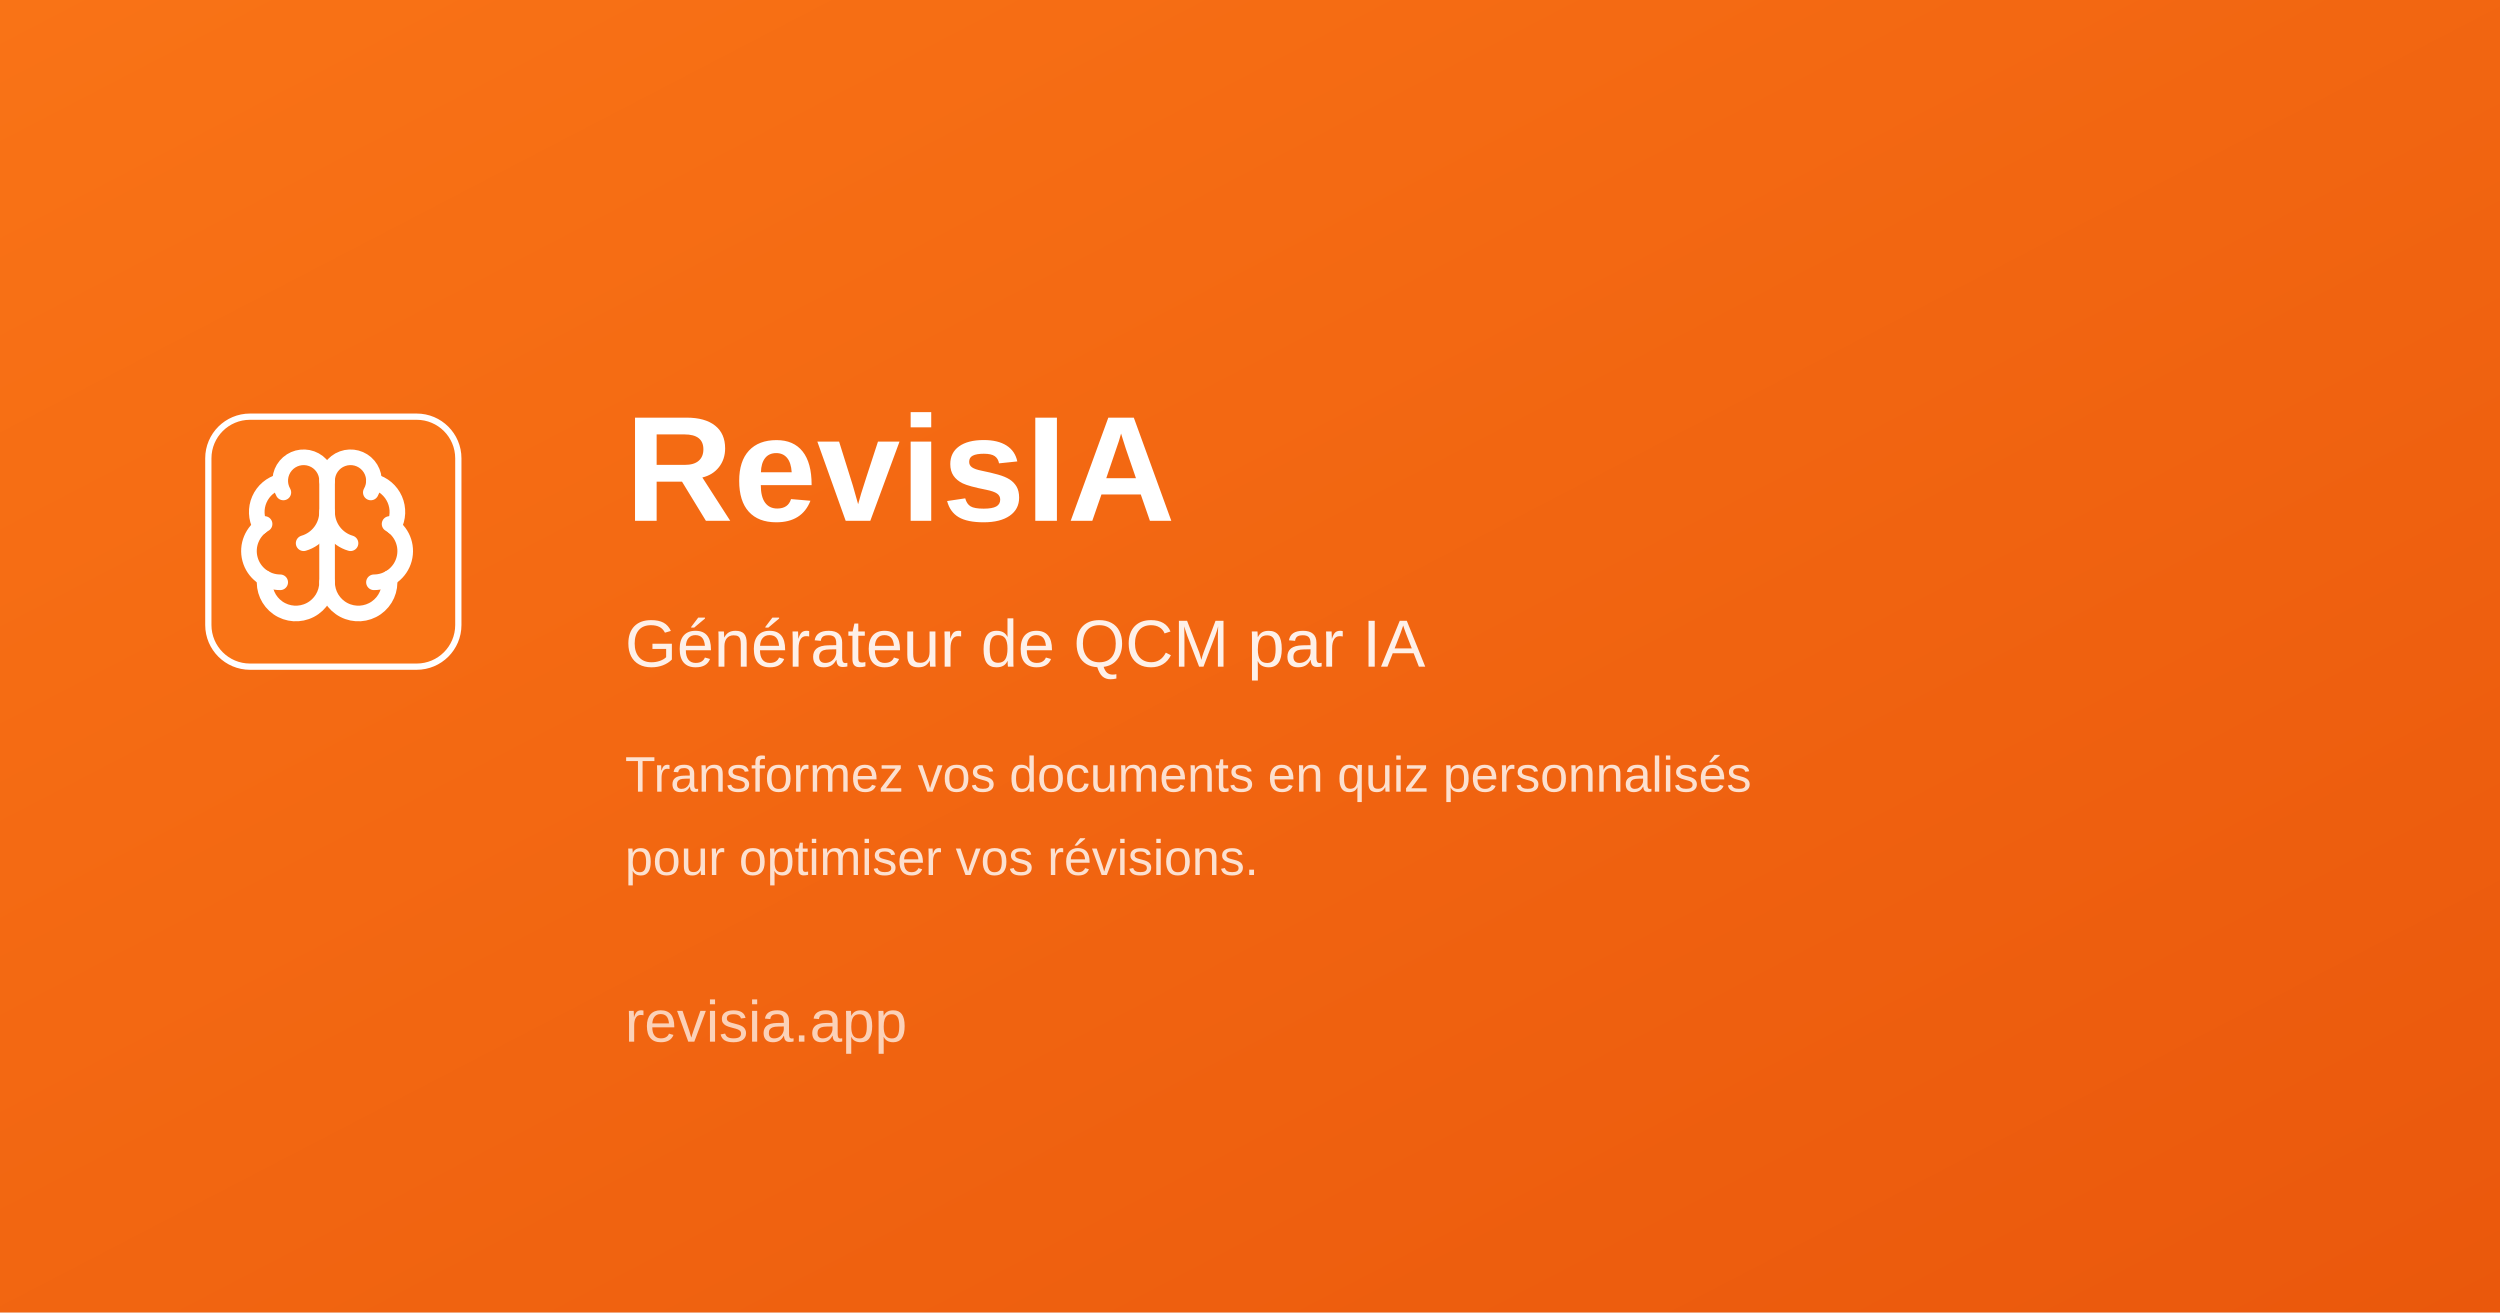
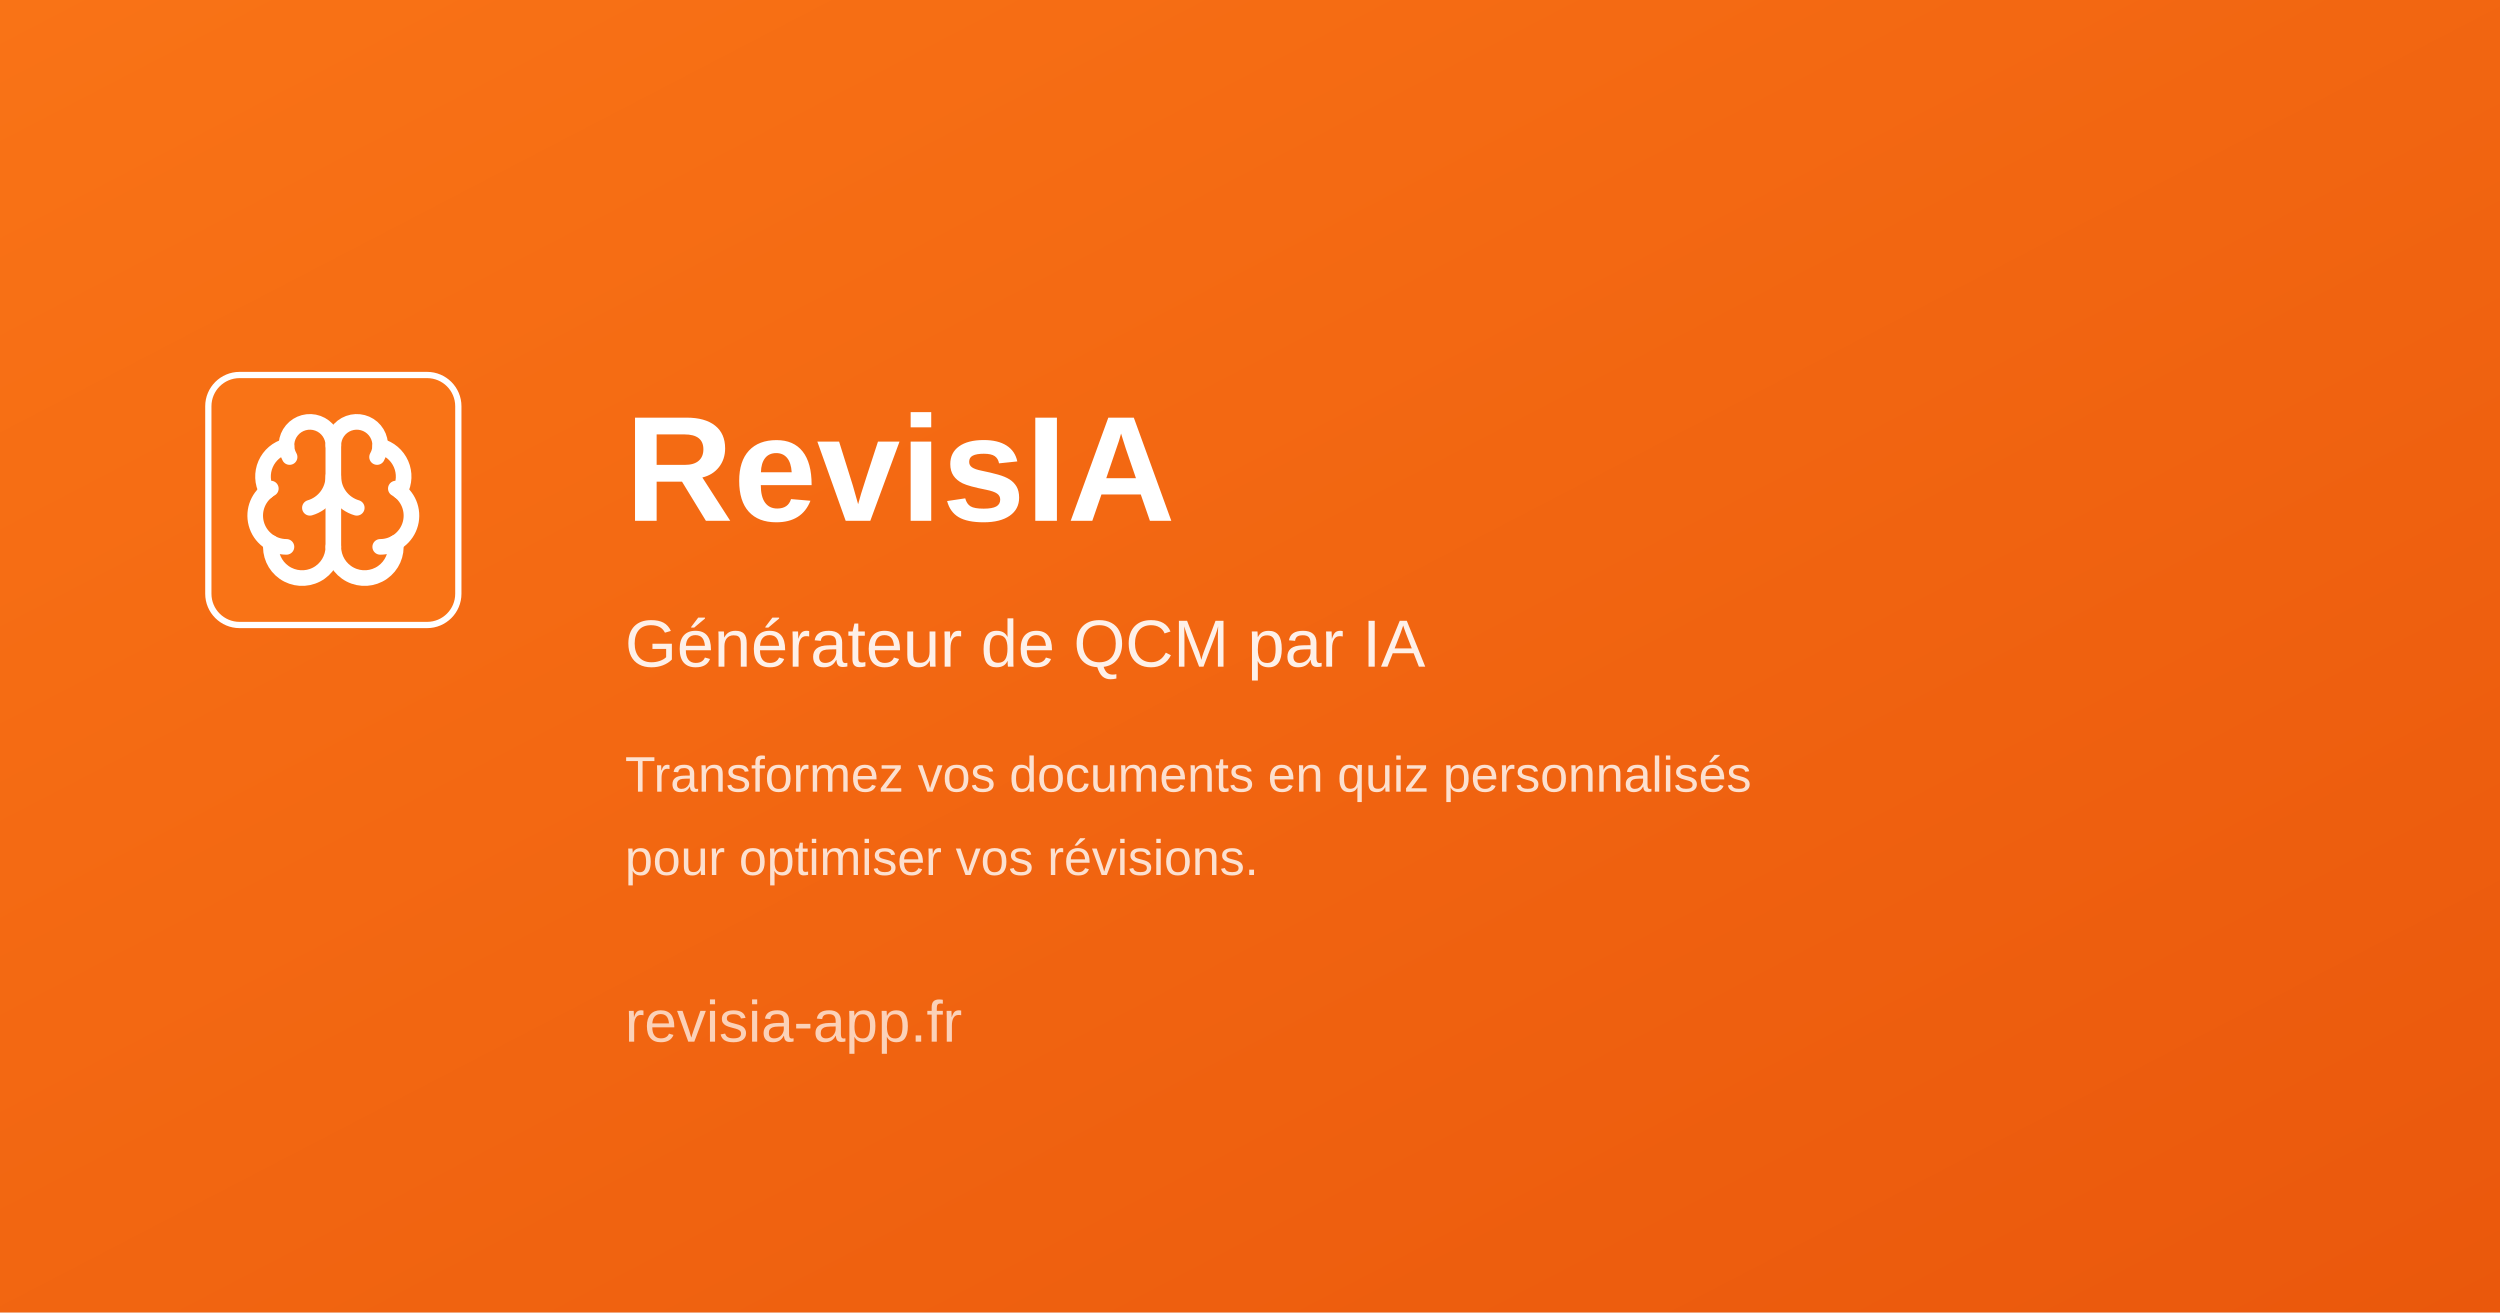
<svg xmlns="http://www.w3.org/2000/svg" width="1200" height="630" viewBox="0 0 1200 630" fill="none">
  <defs>
    <linearGradient id="bg" x1="0%" y1="0%" x2="100%" y2="100%">
      <stop offset="0%" style="stop-color:#F97316;stop-opacity:1" />
      <stop offset="100%" style="stop-color:#EA580C;stop-opacity:1" />
    </linearGradient>
  </defs>
  <rect width="1200" height="630" fill="url(#bg)" />
-   <g transform="translate(100, 200)">
-     <rect x="0" y="0" width="120" height="120" rx="20" fill="#F97316" stroke="white" stroke-width="3" />
-     <g transform="translate(12, 12) scale(3.75)" stroke="white" stroke-width="2" stroke-linecap="round" stroke-linejoin="round" fill="none">
+   <g transform="translate(100, 180)">
+     <rect x="0" y="0" width="120" height="120" rx="15" fill="#F97316" stroke="white" stroke-width="3" />
+     <g transform="translate(15, 15) scale(3.75)" stroke="white" stroke-width="2" stroke-linecap="round" stroke-linejoin="round" fill="none">
      <path d="M12 18V5" />
      <path d="M15 13a4.17 4.17 0 0 1-3-4 4.17 4.17 0 0 1-3 4" />
      <path d="M17.598 6.5A3 3 0 1 0 12 5a3 3 0 1 0-5.598 1.5" />
      <path d="M17.997 5.125a4 4 0 0 1 2.526 5.77" />
      <path d="M18 18a4 4 0 0 0 2-7.464" />
      <path d="M19.967 17.483A4 4 0 1 1 12 18a4 4 0 1 1-7.967-.517" />
      <path d="M6 18a4 4 0 0 1-2-7.464" />
      <path d="M6.003 5.125a4 4 0 0 0-2.526 5.77" />
    </g>
  </g>
  <text x="300" y="250" font-family="Arial, sans-serif" font-size="72" font-weight="bold" fill="white">
    RevisIA
  </text>
  <text x="300" y="320" font-family="Arial, sans-serif" font-size="32" fill="white" opacity="0.9">
    Générateur de QCM par IA
  </text>
  <text x="300" y="380" font-family="Arial, sans-serif" font-size="24" fill="white" opacity="0.8">
    Transformez vos documents en quiz personnalisés
  </text>
  <text x="300" y="420" font-family="Arial, sans-serif" font-size="24" fill="white" opacity="0.8">
    pour optimiser vos révisions.
  </text>
  <text x="300" y="500" font-family="Arial, sans-serif" font-size="28" fill="white" opacity="0.7">
-     revisia.app
+     revisia-app.fr
  </text>
</svg>
